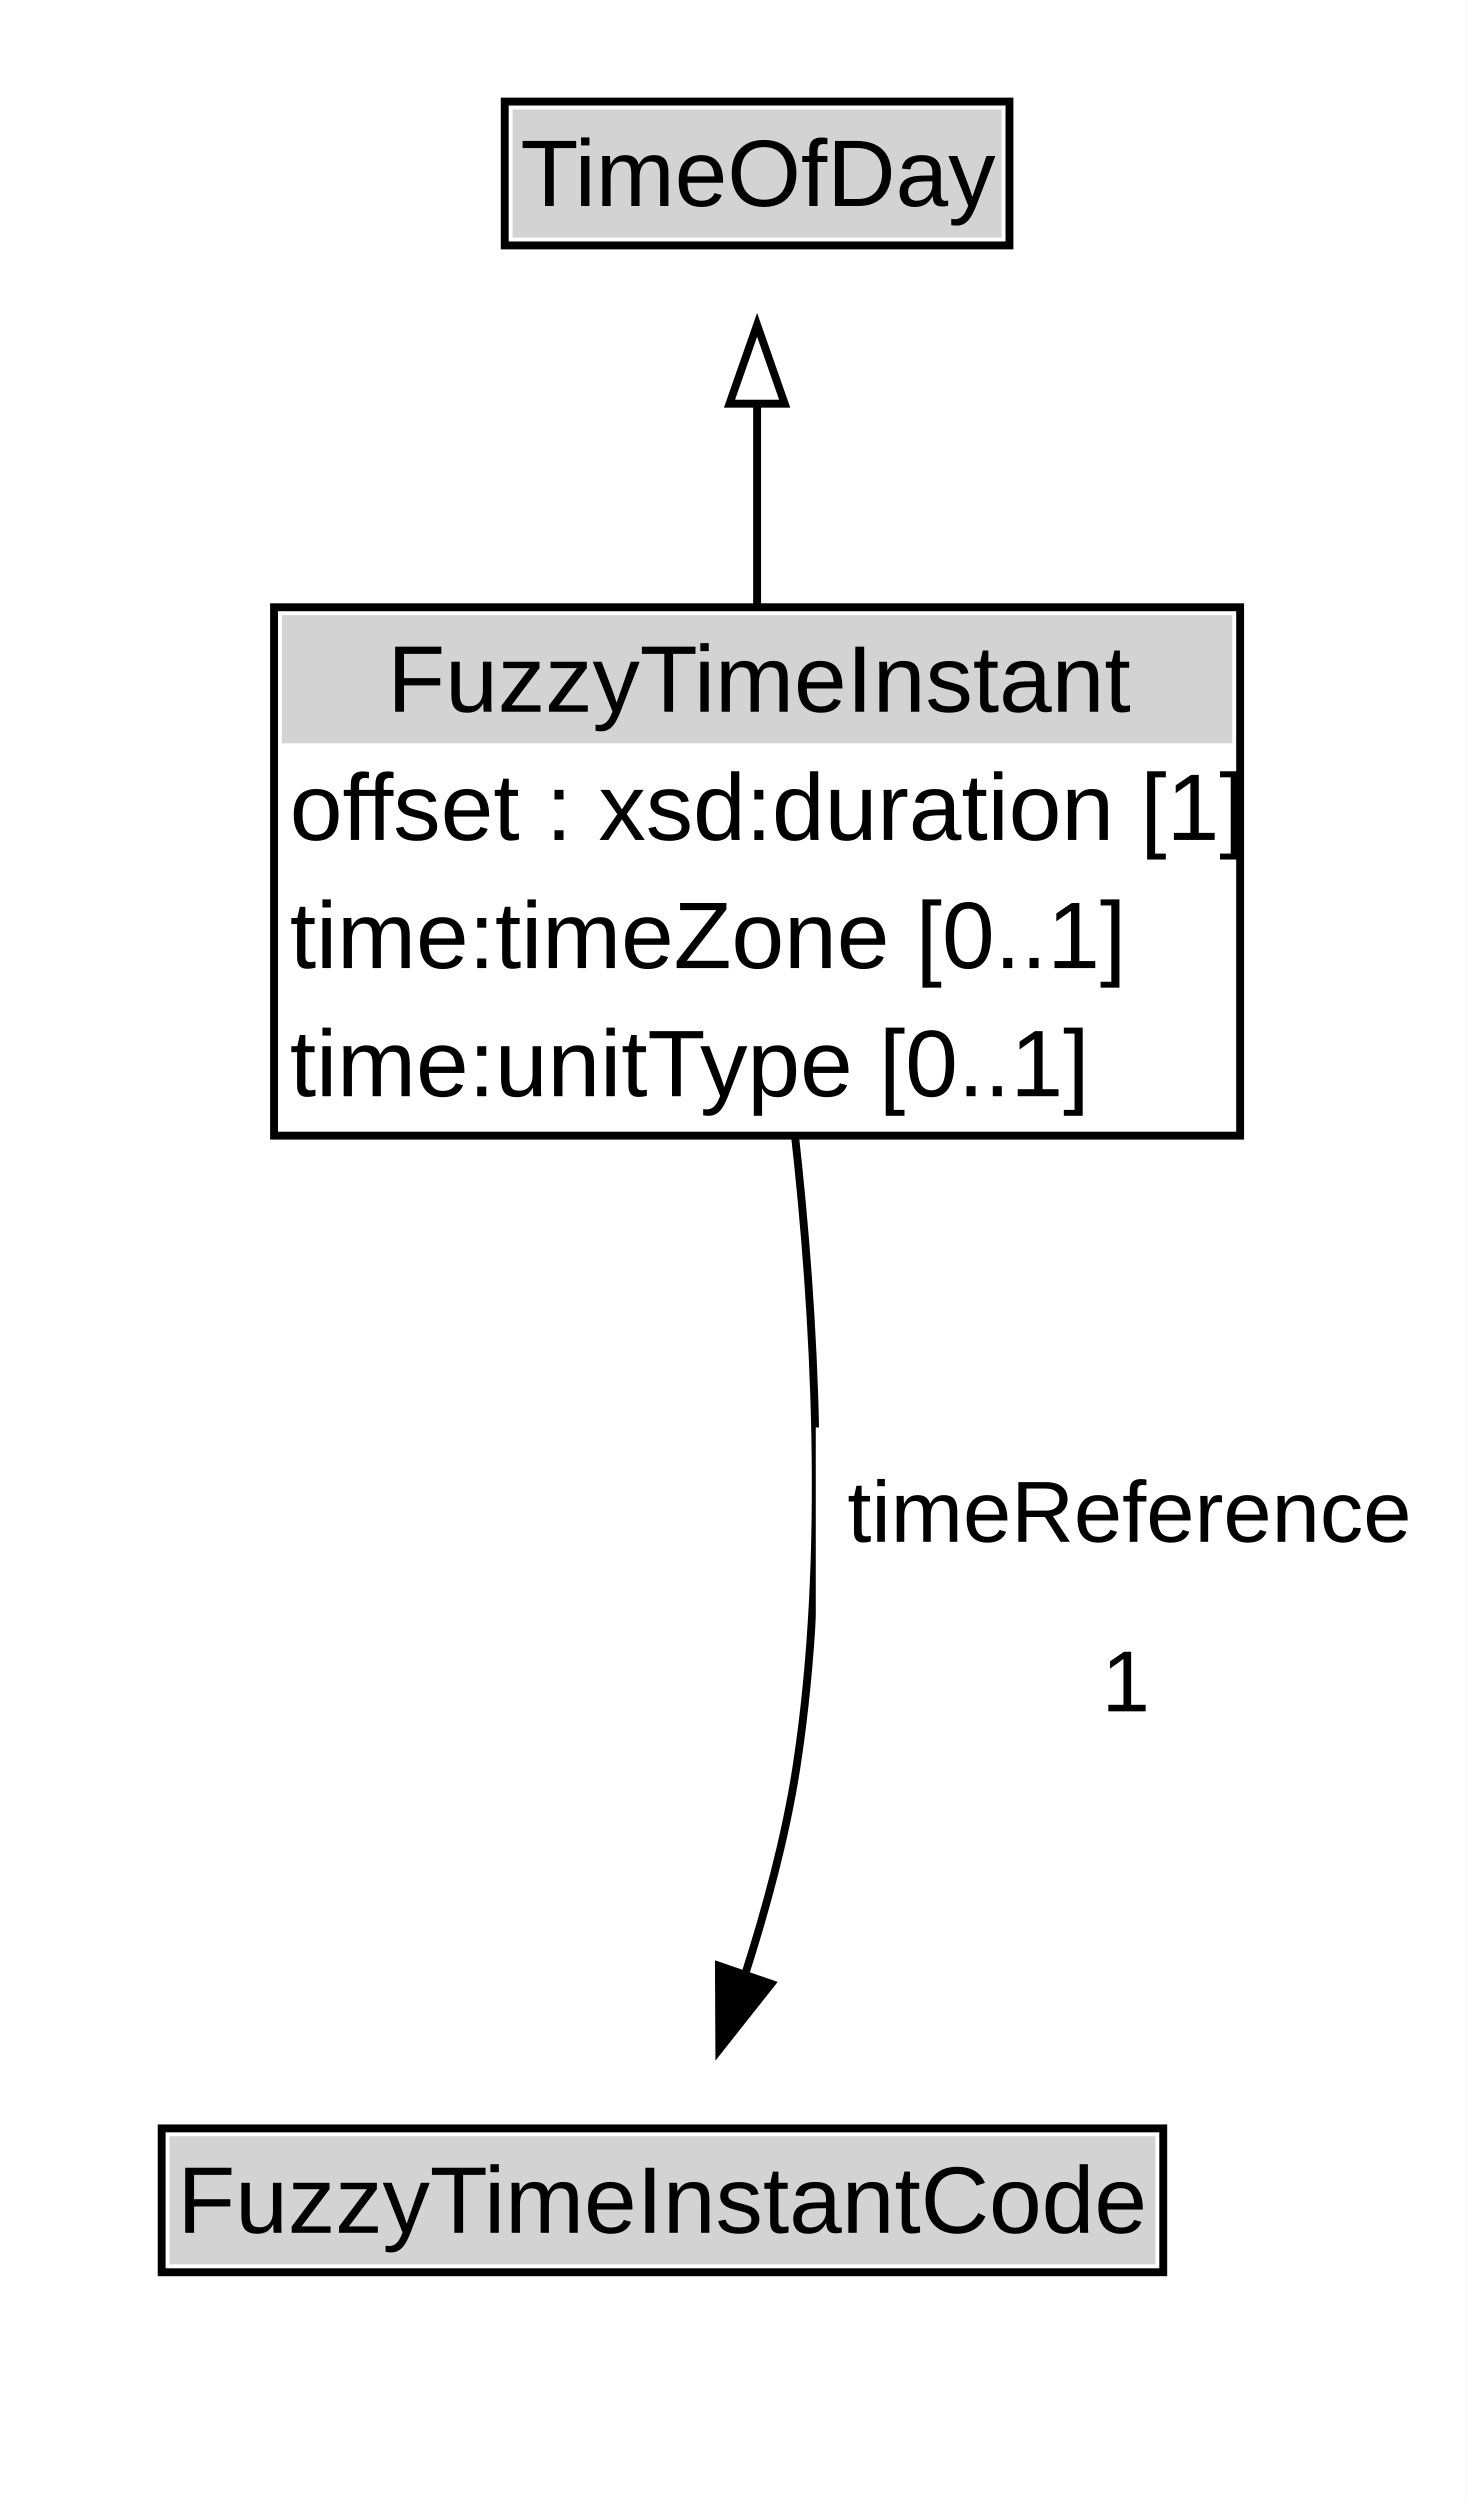
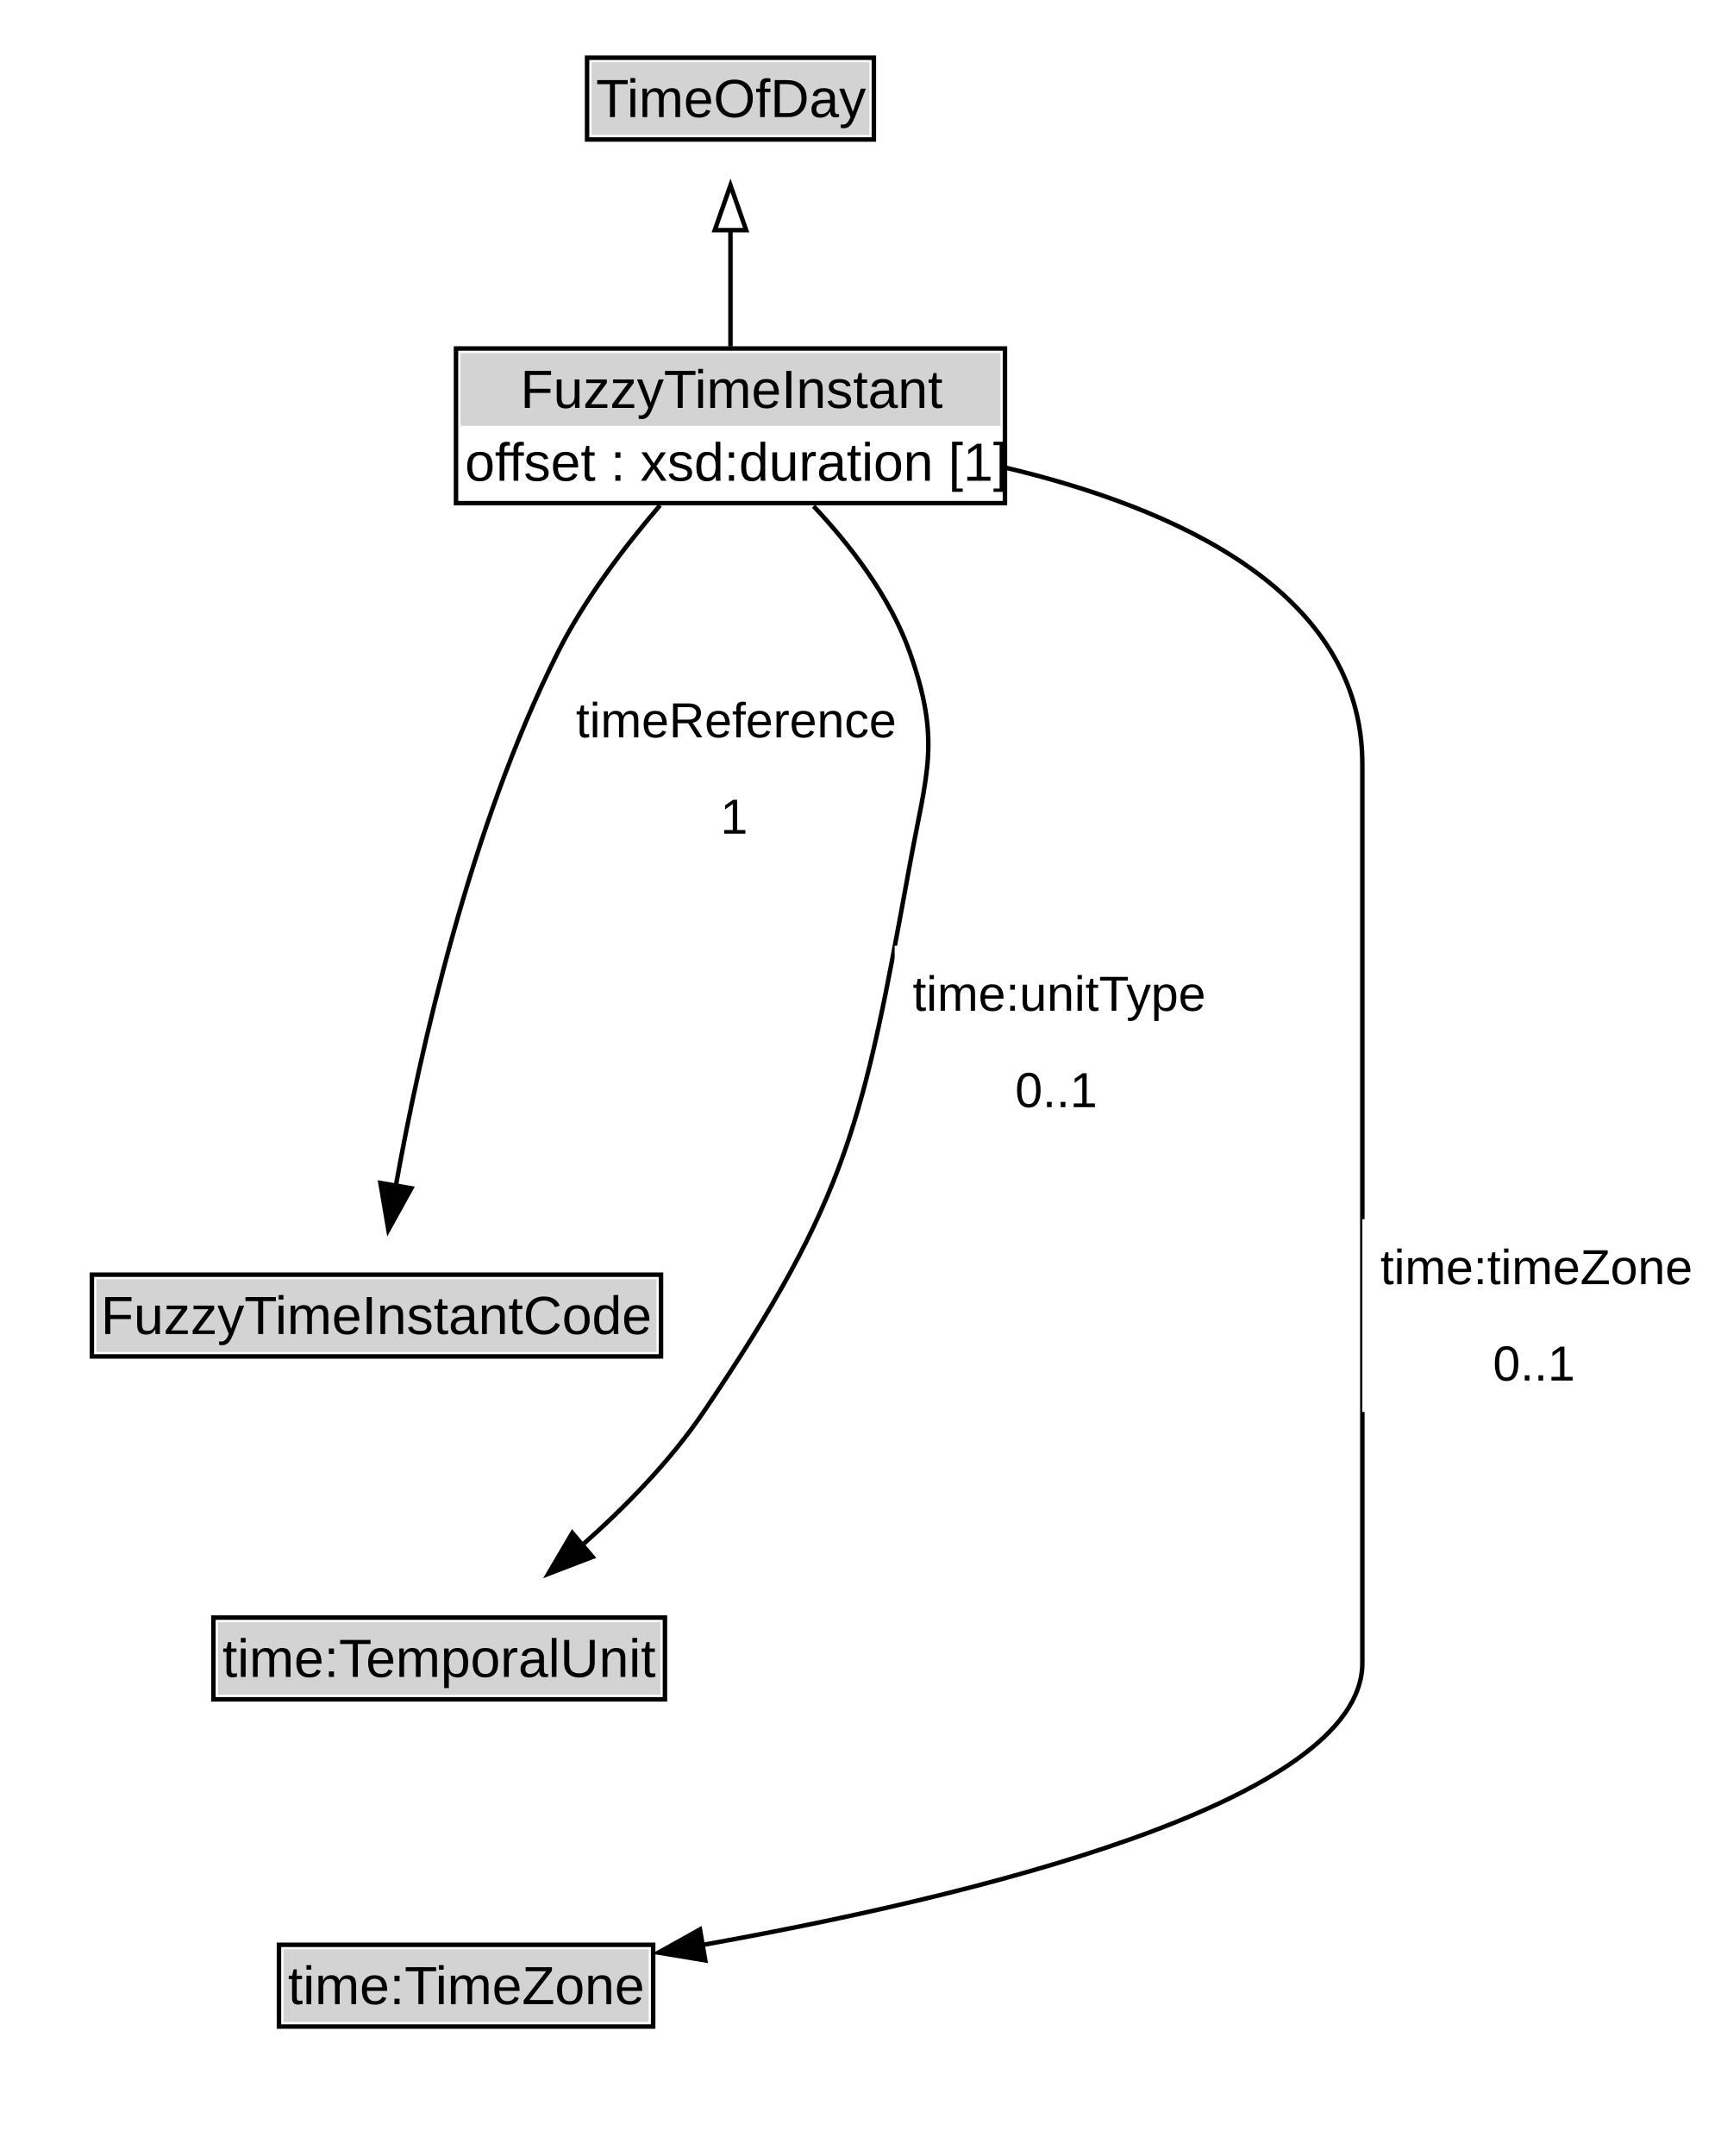
- <svg xmlns="http://www.w3.org/2000/svg" xmlns:xlink="http://www.w3.org/1999/xlink" width="186pt" height="317pt" viewBox="0.00 0.00 186.00 317.00">
-   <g id="graph0" class="graph" transform="scale(1 1) rotate(0) translate(4 313)">
-     <polygon fill="white" stroke="none" points="-4,4 -4,-313 181.94,-313 181.94,4 -4,4" />
+ <svg xmlns="http://www.w3.org/2000/svg" xmlns:xlink="http://www.w3.org/1999/xlink" width="384pt" height="481pt" viewBox="0.00 0.00 384.00 481.00">
+   <g id="graph0" class="graph" transform="scale(1 1) rotate(0) translate(4 477)">
+     <polygon fill="white" stroke="none" points="-4,4 -4,-477 380.25,-477 380.25,4 -4,4" />
    <g id="clust3" class="cluster">
</g>
    <g id="node1" class="node">
      <g id="a_node1">
        <a xlink:href="../TimeOfDay" xlink:title="&lt;TABLE&gt;">
-           <polygon fill="lightgray" stroke="none" points="61,-282.88 61,-299.12 123,-299.12 123,-282.88 61,-282.88" />
-           <text xml:space="preserve" text-anchor="start" x="62" y="-286.88" font-family="Arial" font-size="12.00">TimeOfDay</text>
-           <polygon fill="none" stroke="black" points="60,-281.88 60,-300.12 124,-300.12 124,-281.88 60,-281.88" />
+           <polygon fill="lightgray" stroke="none" points="128,-446.88 128,-463.12 190,-463.12 190,-446.88 128,-446.88" />
+           <text xml:space="preserve" text-anchor="start" x="129" y="-450.88" font-family="Arial" font-size="12.00">TimeOfDay</text>
+           <polygon fill="none" stroke="black" points="127,-445.88 127,-464.12 191,-464.12 191,-445.88 127,-445.88" />
        </a>
      </g>
    </g>
    <g id="node2" class="node">
      <g id="a_node2">
        <a xlink:href="../FuzzyTimeInstant" xlink:title="&lt;TABLE&gt;">
-           <polygon fill="lightgray" stroke="none" points="31.75,-218.75 31.75,-235 152.25,-235 152.25,-218.75 31.75,-218.75" />
-           <text xml:space="preserve" text-anchor="start" x="45.12" y="-222.75" font-family="Arial" font-size="12.00">FuzzyTimeInstant</text>
-           <text xml:space="preserve" text-anchor="start" x="32.75" y="-206.5" font-family="Arial" font-size="12.00">offset : xsd:duration [1]</text>
-           <text xml:space="preserve" text-anchor="start" x="32.75" y="-190.25" font-family="Arial" font-size="12.00">time:timeZone [0..1]</text>
-           <text xml:space="preserve" text-anchor="start" x="32.75" y="-174" font-family="Arial" font-size="12.00">time:unitType [0..1]</text>
-           <polygon fill="none" stroke="black" points="30.75,-169 30.75,-236 153.25,-236 153.25,-169 30.75,-169" />
+           <polygon fill="lightgray" stroke="none" points="98.75,-382 98.75,-398.25 219.25,-398.25 219.25,-382 98.75,-382" />
+           <text xml:space="preserve" text-anchor="start" x="112.12" y="-386" font-family="Arial" font-size="12.00">FuzzyTimeInstant</text>
+           <text xml:space="preserve" text-anchor="start" x="99.75" y="-369.75" font-family="Arial" font-size="12.00">offset : xsd:duration [1]</text>
+           <polygon fill="none" stroke="black" points="97.75,-364.75 97.75,-399.25 220.25,-399.25 220.25,-364.75 97.75,-364.75" />
        </a>
      </g>
    </g>
    <g id="edge1" class="edge">
-       <path fill="none" stroke="black" d="M92,-235.89C92,-244.45 92,-253.62 92,-261.93" />
-       <polygon fill="none" stroke="black" points="88.5,-261.81 92,-271.81 95.5,-261.81 88.5,-261.81" />
+       <path fill="none" stroke="black" d="M159,-399.71C159,-407.47 159,-416.92 159,-425.74" />
+       <polygon fill="none" stroke="black" points="155.5,-425.66 159,-435.66 162.5,-425.66 155.5,-425.66" />
    </g>
    <g id="node4" class="node">
      <g id="a_node4">
        <a xlink:href="../FuzzyTimeInstantCode" xlink:title="&lt;TABLE&gt;">
-           <polygon fill="lightgray" stroke="none" points="17.5,-25.88 17.5,-42.12 142.5,-42.12 142.5,-25.88 17.5,-25.88" />
-           <text xml:space="preserve" text-anchor="start" x="18.5" y="-29.88" font-family="Arial" font-size="12.00">FuzzyTimeInstantCode</text>
-           <polygon fill="none" stroke="black" points="16.5,-24.88 16.5,-43.12 143.5,-43.12 143.5,-24.88 16.5,-24.88" />
+           <polygon fill="lightgray" stroke="none" points="17.5,-175.38 17.5,-191.62 142.5,-191.62 142.5,-175.38 17.5,-175.38" />
+           <text xml:space="preserve" text-anchor="start" x="18.5" y="-179.38" font-family="Arial" font-size="12.00">FuzzyTimeInstantCode</text>
+           <polygon fill="none" stroke="black" points="16.5,-174.38 16.5,-192.62 143.5,-192.62 143.5,-174.38 16.5,-174.38" />
        </a>
      </g>
    </g>
-     <g id="edge4" class="edge">
-       <path fill="none" stroke="black" d="M96.77,-169.31C99.3,-146.72 101.13,-115.86 97,-89 95.65,-80.18 93.11,-70.83 90.41,-62.43" />
-       <polygon fill="black" stroke="black" points="93.78,-61.45 87.21,-53.14 87.16,-63.73 93.78,-61.45" />
-       <polygon fill="white" stroke="none" points="99.44,-89 99.44,-132 177.94,-132 177.94,-89 99.44,-89" />
-       <text xml:space="preserve" text-anchor="start" x="103.44" y="-117.5" font-family="Arial" font-size="11.00">timeReference</text>
-       <text xml:space="preserve" text-anchor="start" x="135.69" y="-96" font-family="Arial" font-size="11.00">1</text>
+     <g id="edge6" class="edge">
+       <path fill="none" stroke="black" d="M143.29,-364.27C135.48,-355.17 126.46,-343.37 120.5,-331.5 100.91,-292.44 89.74,-242.63 84.28,-212.17" />
+       <polygon fill="black" stroke="black" points="87.79,-211.9 82.66,-202.63 80.89,-213.08 87.79,-211.9" />
+       <polygon fill="white" stroke="none" points="120.5,-284 120.5,-327 199,-327 199,-284 120.5,-284" />
+       <text xml:space="preserve" text-anchor="start" x="124.5" y="-312.5" font-family="Arial" font-size="11.00">timeReference</text>
+       <text xml:space="preserve" text-anchor="start" x="156.75" y="-291" font-family="Arial" font-size="11.00">1</text>
+     </g>
+     <g id="node5" class="node">
+       <g id="a_node5">
+         <a xlink:href="https://w3id.org/citydata/imported/time/latest/TemporalUnit" xlink:title="&lt;TABLE&gt;">
+           <polygon fill="lightgray" stroke="none" points="44.62,-98.88 44.62,-115.12 143.38,-115.12 143.38,-98.88 44.62,-98.88" />
+           <text xml:space="preserve" text-anchor="start" x="45.62" y="-102.88" font-family="Arial" font-size="12.00">time:TemporalUnit</text>
+           <polygon fill="none" stroke="black" points="43.62,-97.88 43.62,-116.12 144.38,-116.12 144.38,-97.88 43.62,-97.88" />
+         </a>
+       </g>
+     </g>
+     <g id="edge8" class="edge">
+       <path fill="none" stroke="black" d="M177.55,-364.07C185.82,-355.27 194.65,-343.79 199,-331.5 206.04,-311.6 202.79,-304.77 199,-284 188.61,-226.99 185.49,-209.99 153,-162 145.61,-151.08 135.59,-140.84 125.9,-132.27" />
+       <polygon fill="black" stroke="black" points="128.23,-129.66 118.34,-125.87 123.71,-135 128.23,-129.66" />
+       <polygon fill="white" stroke="none" points="195.64,-223 195.64,-266 267.39,-266 267.39,-223 195.64,-223" />
+       <text xml:space="preserve" text-anchor="start" x="199.64" y="-251.5" font-family="Arial" font-size="11.00">time:unitType</text>
+       <text xml:space="preserve" text-anchor="start" x="222.51" y="-230" font-family="Arial" font-size="11.00">0..1</text>
+     </g>
+     <g id="node6" class="node">
+       <g id="a_node6">
+         <a xlink:href="https://w3id.org/citydata/imported/time/latest/TimeZone" xlink:title="&lt;TABLE&gt;">
+           <polygon fill="lightgray" stroke="none" points="59.25,-25.88 59.25,-42.12 140.75,-42.12 140.75,-25.88 59.25,-25.88" />
+           <text xml:space="preserve" text-anchor="start" x="60.25" y="-29.88" font-family="Arial" font-size="12.00">time:TimeZone</text>
+           <polygon fill="none" stroke="black" points="58.25,-24.88 58.25,-43.12 141.75,-43.12 141.75,-24.88 58.25,-24.88" />
+         </a>
+       </g>
+     </g>
+     <g id="edge7" class="edge">
+       <path fill="none" stroke="black" d="M220.02,-372.75C258.13,-363.77 300,-345.12 300,-306.5 300,-306.5 300,-306.5 300,-106 300,-74.67 211.76,-53.64 152.5,-43.04" />
+       <polygon fill="black" stroke="black" points="153.38,-39.64 142.93,-41.38 152.19,-46.54 153.38,-39.64" />
+       <polygon fill="white" stroke="none" points="300,-162 300,-205 376.25,-205 376.25,-162 300,-162" />
+       <text xml:space="preserve" text-anchor="start" x="304" y="-190.5" font-family="Arial" font-size="11.00">time:timeZone</text>
+       <text xml:space="preserve" text-anchor="start" x="329.12" y="-169" font-family="Arial" font-size="11.00">0..1</text>
    </g>
  </g>
</svg>
